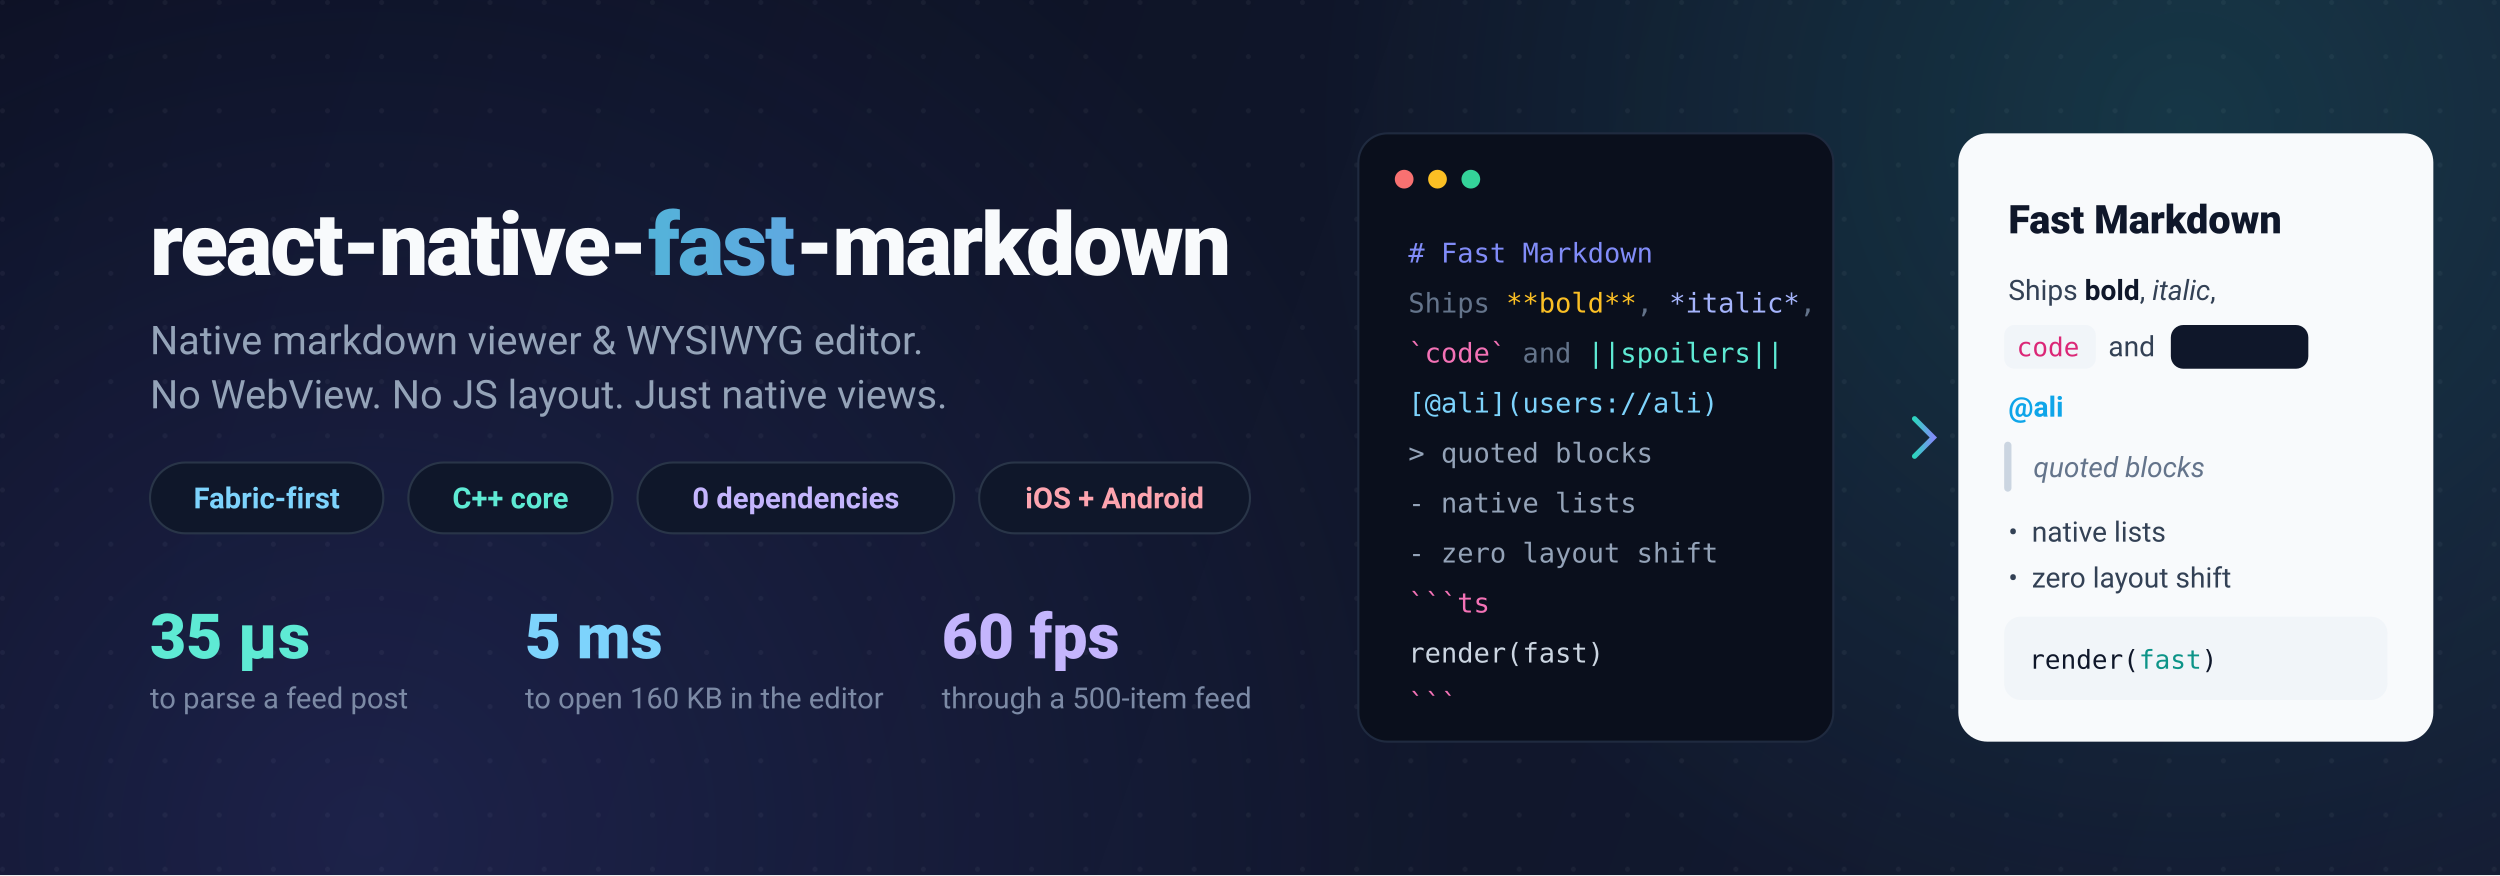
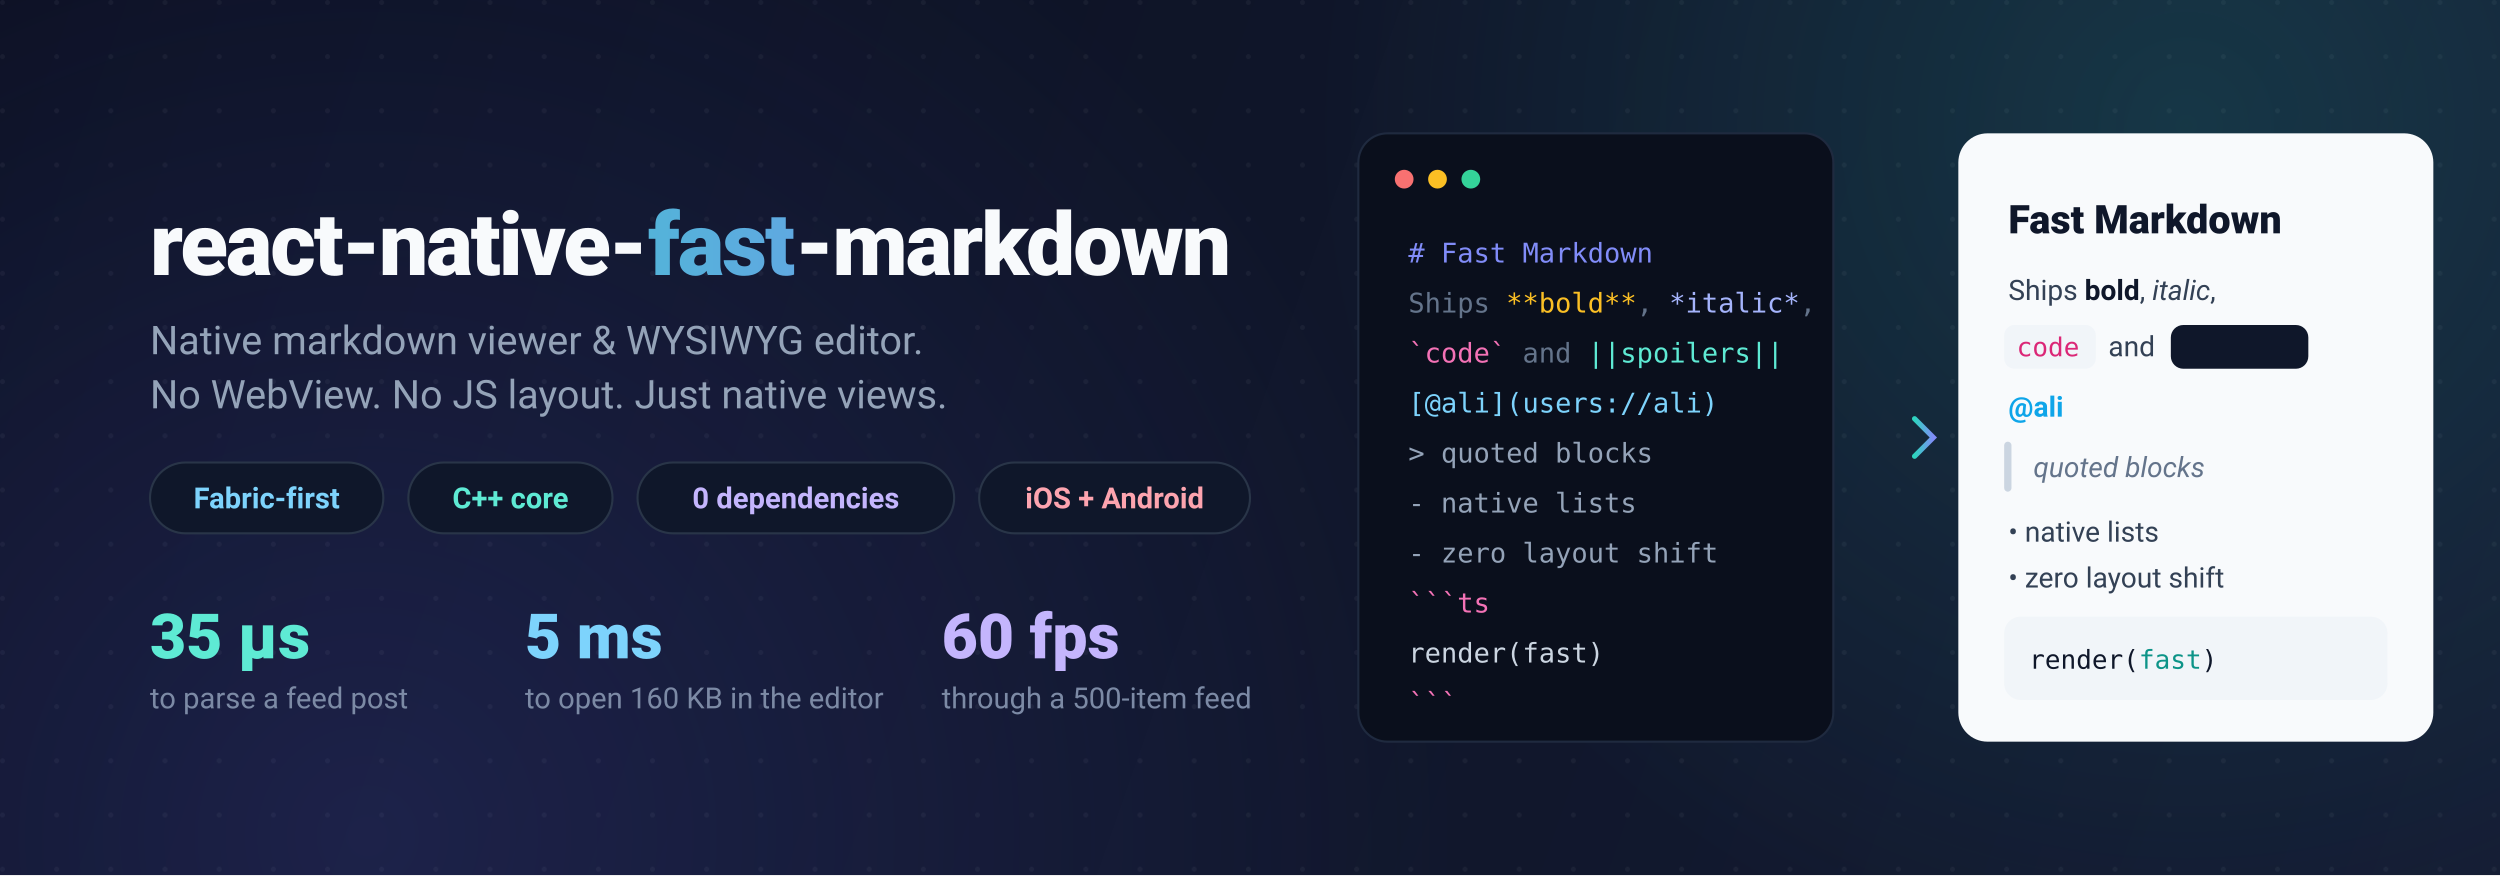
- <svg xmlns="http://www.w3.org/2000/svg" width="1200" height="420" viewBox="0 0 1200 420" fill="none" role="img" aria-label="react-native-fast-markdown — native markdown viewer and WYSIWYG editor for React Native">
+ <svg xmlns="http://www.w3.org/2000/svg" width="1200" height="420" fill="none" aria-label="react-native-fast-markdown — native markdown viewer and WYSIWYG editor for React Native" role="img" viewBox="0 0 1200 420">
  <defs>
-     <linearGradient id="bg" x1="0" y1="0" x2="1200" y2="420" gradientUnits="userSpaceOnUse">
+     <linearGradient id="bg" x1="0" x2="1200" y1="0" y2="420" gradientUnits="userSpaceOnUse">
      <stop offset="0" stop-color="#0b1020" />
      <stop offset="1" stop-color="#141b33" />
    </linearGradient>
-     <radialGradient id="glowTeal" cx="0" cy="0" r="1" gradientUnits="userSpaceOnUse" gradientTransform="translate(1050 60) scale(420)">
-       <stop offset="0" stop-color="#2dd4bf" stop-opacity="0.16" />
+     <radialGradient id="glowTeal" cx="0" cy="0" r="1" gradientTransform="translate(1050 60) scale(420)" gradientUnits="userSpaceOnUse">
+       <stop offset="0" stop-color="#2dd4bf" stop-opacity=".16" />
      <stop offset="1" stop-color="#2dd4bf" stop-opacity="0" />
    </radialGradient>
-     <radialGradient id="glowIndigo" cx="0" cy="0" r="1" gradientUnits="userSpaceOnUse" gradientTransform="translate(180 400) scale(520)">
-       <stop offset="0" stop-color="#6366f1" stop-opacity="0.18" />
+     <radialGradient id="glowIndigo" cx="0" cy="0" r="1" gradientTransform="translate(180 400) scale(520)" gradientUnits="userSpaceOnUse">
+       <stop offset="0" stop-color="#6366f1" stop-opacity=".18" />
      <stop offset="1" stop-color="#6366f1" stop-opacity="0" />
    </radialGradient>
-     <linearGradient id="accent" x1="0" y1="0" x2="1" y2="0">
+     <linearGradient id="accent" x1="0" x2="1" y1="0" y2="0">
      <stop offset="0" stop-color="#2dd4bf" />
      <stop offset="1" stop-color="#818cf8" />
    </linearGradient>
    <pattern id="dots" width="26" height="26" patternUnits="userSpaceOnUse">
-       <circle cx="1.2" cy="1.2" r="1.2" fill="#ffffff" fill-opacity="0.045" />
+       <circle cx="1.2" cy="1.2" r="1.2" fill="#fff" fill-opacity=".045" />
    </pattern>
-     <style>
-       .sans { font-family: ui-sans-serif, -apple-system, 'Segoe UI', Roboto, Helvetica, Arial, sans-serif; }
-       .mono { font-family: ui-monospace, 'SF Mono', SFMono-Regular, Menlo, Consolas, monospace; }
-     </style>
+     <style>.sans{font-family:ui-sans-serif,-apple-system,'Segoe UI',Roboto,Helvetica,Arial,sans-serif}.mono{font-family:ui-monospace,'SF Mono',SFMono-Regular,Menlo,Consolas,monospace}</style>
  </defs>
  <rect width="1200" height="420" fill="url(#bg)" />
  <rect width="1200" height="420" fill="url(#dots)" />
  <rect width="1200" height="420" fill="url(#glowTeal)" />
  <rect width="1200" height="420" fill="url(#glowIndigo)" />
-   <text x="72" y="132" class="sans" font-size="42" font-weight="800" fill="#f8fafc" letter-spacing="-1">react-native-<tspan fill="url(#accent)">fast</tspan>-markdown</text>
-   <text x="72" y="170" class="sans" font-size="19" fill="#94a3b8">Native markdown viewer &amp; WYSIWYG editor.</text>
-   <text x="72" y="196" class="sans" font-size="19" fill="#94a3b8">No WebView. No JS layout. Just native views.</text>
+   <text x="72" y="132" fill="#f8fafc" class="sans" font-size="42" font-weight="800" letter-spacing="-1">react-native-<tspan fill="url(#accent)">fast</tspan>-markdown</text>
+   <text x="72" y="170" fill="#94a3b8" class="sans" font-size="19">Native markdown viewer &amp; WYSIWYG editor.</text>
+   <text x="72" y="196" fill="#94a3b8" class="sans" font-size="19">No WebView. No JS layout. Just native views.</text>
  <g class="sans" font-size="14" font-weight="600">
-     <rect x="72" y="222" width="112" height="34" rx="17" fill="#0f172a" stroke="#293548" />
+     <rect width="112" height="34" x="72" y="222" fill="#0f172a" stroke="#293548" rx="17" />
    <text x="128" y="244" fill="#7dd3fc" text-anchor="middle">Fabric-first</text>
-     <rect x="196" y="222" width="98" height="34" rx="17" fill="#0f172a" stroke="#293548" />
+     <rect width="98" height="34" x="196" y="222" fill="#0f172a" stroke="#293548" rx="17" />
    <text x="245" y="244" fill="#5eead4" text-anchor="middle">C++ core</text>
-     <rect x="306" y="222" width="152" height="34" rx="17" fill="#0f172a" stroke="#293548" />
+     <rect width="152" height="34" x="306" y="222" fill="#0f172a" stroke="#293548" rx="17" />
    <text x="382" y="244" fill="#c4b5fd" text-anchor="middle">0 dependencies</text>
-     <rect x="470" y="222" width="130" height="34" rx="17" fill="#0f172a" stroke="#293548" />
+     <rect width="130" height="34" x="470" y="222" fill="#0f172a" stroke="#293548" rx="17" />
    <text x="535" y="244" fill="#fda4af" text-anchor="middle">iOS + Android</text>
  </g>
  <g class="sans">
-     <text x="72" y="316" font-size="30" font-weight="800" fill="#5eead4">35 µs</text>
-     <text x="72" y="340" font-size="14" fill="#7c8aa5">to parse a feed post</text>
-     <text x="252" y="316" font-size="30" font-weight="800" fill="#7dd3fc">5 ms</text>
-     <text x="252" y="340" font-size="14" fill="#7c8aa5">to open 160 KB in the editor</text>
-     <text x="452" y="316" font-size="30" font-weight="800" fill="#c4b5fd">60 fps</text>
-     <text x="452" y="340" font-size="14" fill="#7c8aa5">through a 500-item feed</text>
+     <text x="72" y="316" fill="#5eead4" font-size="30" font-weight="800">35 µs</text>
+     <text x="72" y="340" fill="#7c8aa5" font-size="14">to parse a feed post</text>
+     <text x="252" y="316" fill="#7dd3fc" font-size="30" font-weight="800">5 ms</text>
+     <text x="252" y="340" fill="#7c8aa5" font-size="14">to open 160 KB in the editor</text>
+     <text x="452" y="316" fill="#c4b5fd" font-size="30" font-weight="800">60 fps</text>
+     <text x="452" y="340" fill="#7c8aa5" font-size="14">through a 500-item feed</text>
  </g>
  <g>
-     <rect x="652" y="64" width="228" height="292" rx="14" fill="#0a0f1c" stroke="#1f2a3f" />
+     <rect width="228" height="292" x="652" y="64" fill="#0a0f1c" stroke="#1f2a3f" rx="14" />
    <circle cx="674" cy="86" r="4.5" fill="#f87171" />
    <circle cx="690" cy="86" r="4.5" fill="#fbbf24" />
    <circle cx="706" cy="86" r="4.5" fill="#34d399" />
-     <text x="676" y="126" class="mono" font-size="13" fill="#818cf8"># Fast Markdown</text>
-     <text x="676" y="150" class="mono" font-size="13" fill="#64748b">Ships <tspan fill="#fbbf24">**bold**</tspan>, <tspan fill="#a5b4fc">*italic*</tspan>,</text>
-     <text x="676" y="174" class="mono" font-size="13" fill="#64748b">
+     <text x="676" y="126" fill="#818cf8" class="mono" font-size="13"># Fast Markdown</text>
+     <text x="676" y="150" fill="#64748b" class="mono" font-size="13">Ships <tspan fill="#fbbf24">**bold**</tspan>, <tspan fill="#a5b4fc">*italic*</tspan>,</text>
+     <text x="676" y="174" fill="#64748b" class="mono" font-size="13">
      <tspan fill="#f472b6">`code`</tspan> and <tspan fill="#5eead4">||spoilers||</tspan>
    </text>
-     <text x="676" y="198" class="mono" font-size="13" fill="#64748b">
+     <text x="676" y="198" fill="#64748b" class="mono" font-size="13">
      <tspan fill="#7dd3fc">[@ali](users://ali)</tspan>
    </text>
-     <text x="676" y="222" class="mono" font-size="13" fill="#94a3b8">&gt; quoted blocks</text>
-     <text x="676" y="246" class="mono" font-size="13" fill="#94a3b8">- native lists</text>
-     <text x="676" y="270" class="mono" font-size="13" fill="#94a3b8">- zero layout shift</text>
-     <text x="676" y="294" class="mono" font-size="13" fill="#f472b6">```ts</text>
-     <text x="676" y="318" class="mono" font-size="13" fill="#cbd5e1">render(fast)</text>
-     <text x="676" y="342" class="mono" font-size="13" fill="#f472b6">```</text>
+     <text x="676" y="222" fill="#94a3b8" class="mono" font-size="13">&gt; quoted blocks</text>
+     <text x="676" y="246" fill="#94a3b8" class="mono" font-size="13">- native lists</text>
+     <text x="676" y="270" fill="#94a3b8" class="mono" font-size="13">- zero layout shift</text>
+     <text x="676" y="294" fill="#f472b6" class="mono" font-size="13">```ts</text>
+     <text x="676" y="318" fill="#cbd5e1" class="mono" font-size="13">render(fast)</text>
+     <text x="676" y="342" fill="#f472b6" class="mono" font-size="13">```</text>
  </g>
-   <g stroke="url(#accent)" stroke-width="2.5" stroke-linecap="round">
+   <g stroke="url(#accent)" stroke-linecap="round" stroke-width="2.5">
    <path d="M892 210 L928 210" />
-     <path d="M919 201 L928 210 L919 219" fill="none" />
+     <path fill="none" d="M919 201 L928 210 L919 219" />
  </g>
  <g>
-     <rect x="940" y="64" width="228" height="292" rx="14" fill="#f8fafc" />
-     <text x="964" y="112" class="sans" font-size="19" font-weight="800" fill="#0f172a">Fast Markdown</text>
-     <text x="964" y="144" class="sans" font-size="13.5" fill="#334155">Ships <tspan font-weight="700" fill="#0f172a">bold</tspan>, <tspan font-style="italic">italic</tspan>,</text>
-     <rect x="962" y="156" width="44" height="21" rx="5" fill="#f1f5f9" />
-     <text x="968" y="171" class="mono" font-size="12.5" fill="#db2777">code</text>
-     <text x="1012" y="171" class="sans" font-size="13.5" fill="#334155">and</text>
-     <rect x="1042" y="156" width="66" height="21" rx="6" fill="#0f172a" />
-     <text x="964" y="200" class="sans" font-size="13.5" font-weight="600" fill="#0ea5e9">@ali</text>
-     <rect x="962" y="212" width="3.5" height="24" rx="1.75" fill="#cbd5e1" />
-     <text x="976" y="229" class="sans" font-size="13.5" fill="#64748b" font-style="italic">quoted blocks</text>
-     <text x="964" y="260" class="sans" font-size="13.5" fill="#334155">•  native lists</text>
-     <text x="964" y="282" class="sans" font-size="13.5" fill="#334155">•  zero layout shift</text>
-     <rect x="962" y="296" width="184" height="40" rx="8" fill="#f1f5f9" />
-     <text x="974" y="321" class="mono" font-size="12.5" fill="#0f172a">render(<tspan fill="#0d9488">fast</tspan>)</text>
+     <rect width="228" height="292" x="940" y="64" fill="#f8fafc" rx="14" />
+     <text x="964" y="112" fill="#0f172a" class="sans" font-size="19" font-weight="800">Fast Markdown</text>
+     <text x="964" y="144" fill="#334155" class="sans" font-size="13.5">Ships <tspan fill="#0f172a" font-weight="700">bold</tspan>, <tspan font-style="italic">italic</tspan>,</text>
+     <rect width="44" height="21" x="962" y="156" fill="#f1f5f9" rx="5" />
+     <text x="968" y="171" fill="#db2777" class="mono" font-size="12.5">code</text>
+     <text x="1012" y="171" fill="#334155" class="sans" font-size="13.5">and</text>
+     <rect width="66" height="21" x="1042" y="156" fill="#0f172a" rx="6" />
+     <text x="964" y="200" fill="#0ea5e9" class="sans" font-size="13.5" font-weight="600">@ali</text>
+     <rect width="3.5" height="24" x="962" y="212" fill="#cbd5e1" rx="1.75" />
+     <text x="976" y="229" fill="#64748b" class="sans" font-size="13.5" font-style="italic">quoted blocks</text>
+     <text x="964" y="260" fill="#334155" class="sans" font-size="13.5">• native lists</text>
+     <text x="964" y="282" fill="#334155" class="sans" font-size="13.5">• zero layout shift</text>
+     <rect width="184" height="40" x="962" y="296" fill="#f1f5f9" rx="8" />
+     <text x="974" y="321" fill="#0f172a" class="mono" font-size="12.5">render(<tspan fill="#0d9488">fast</tspan>)</text>
  </g>
</svg>
